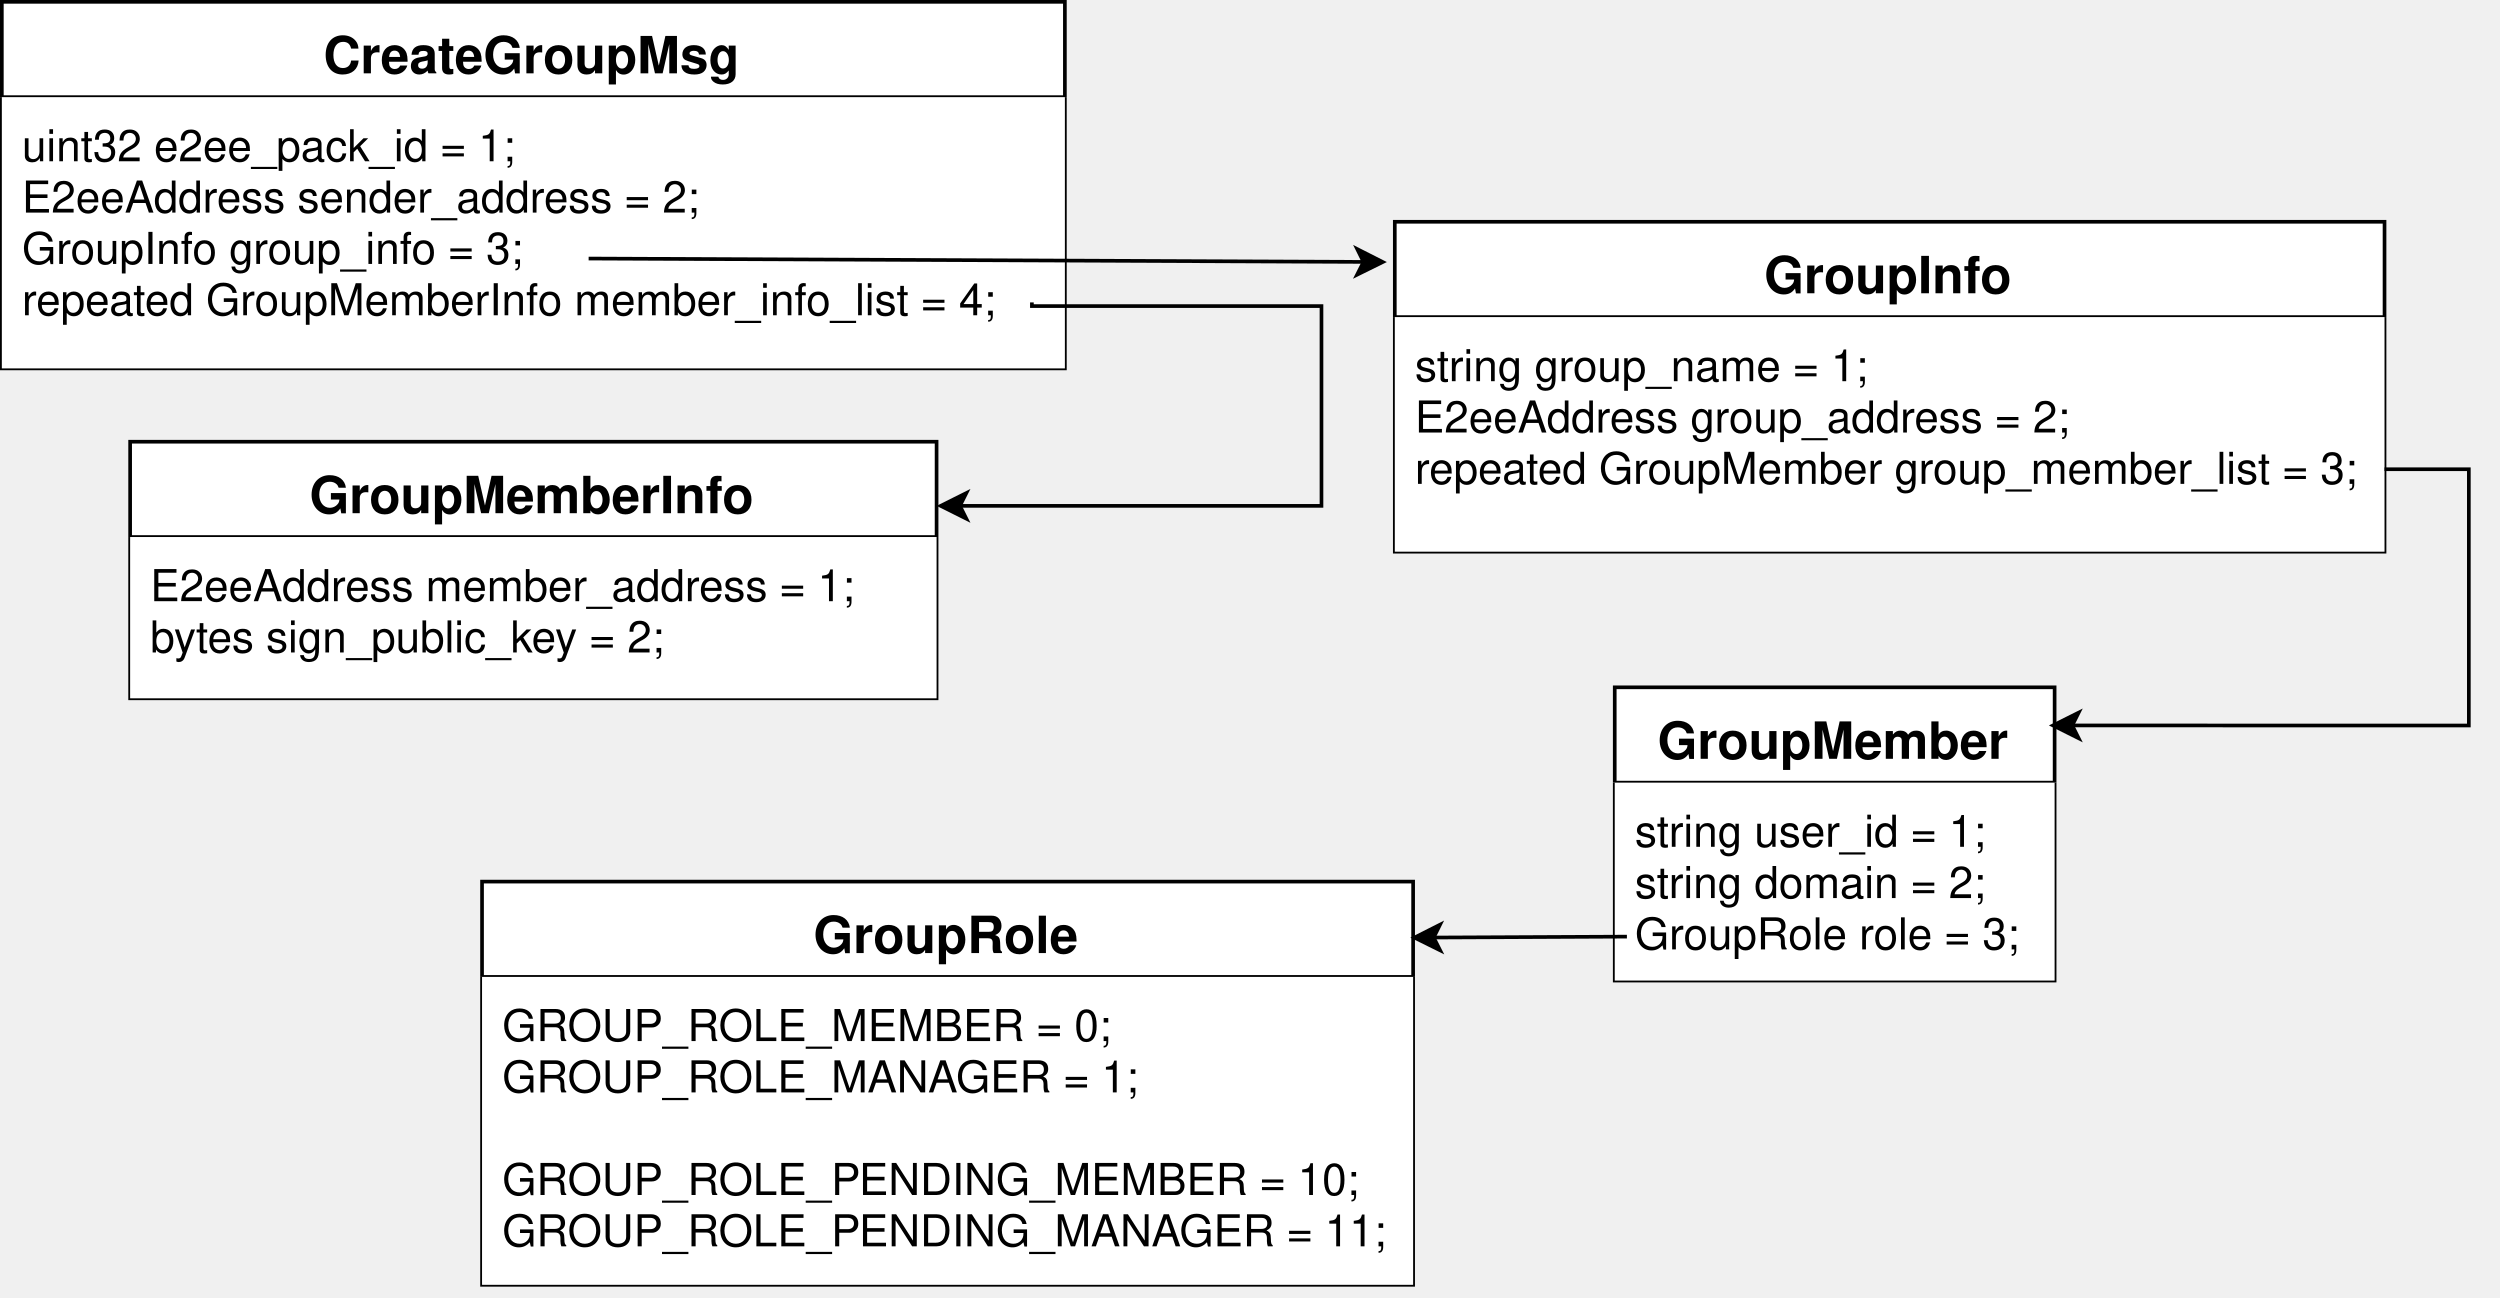
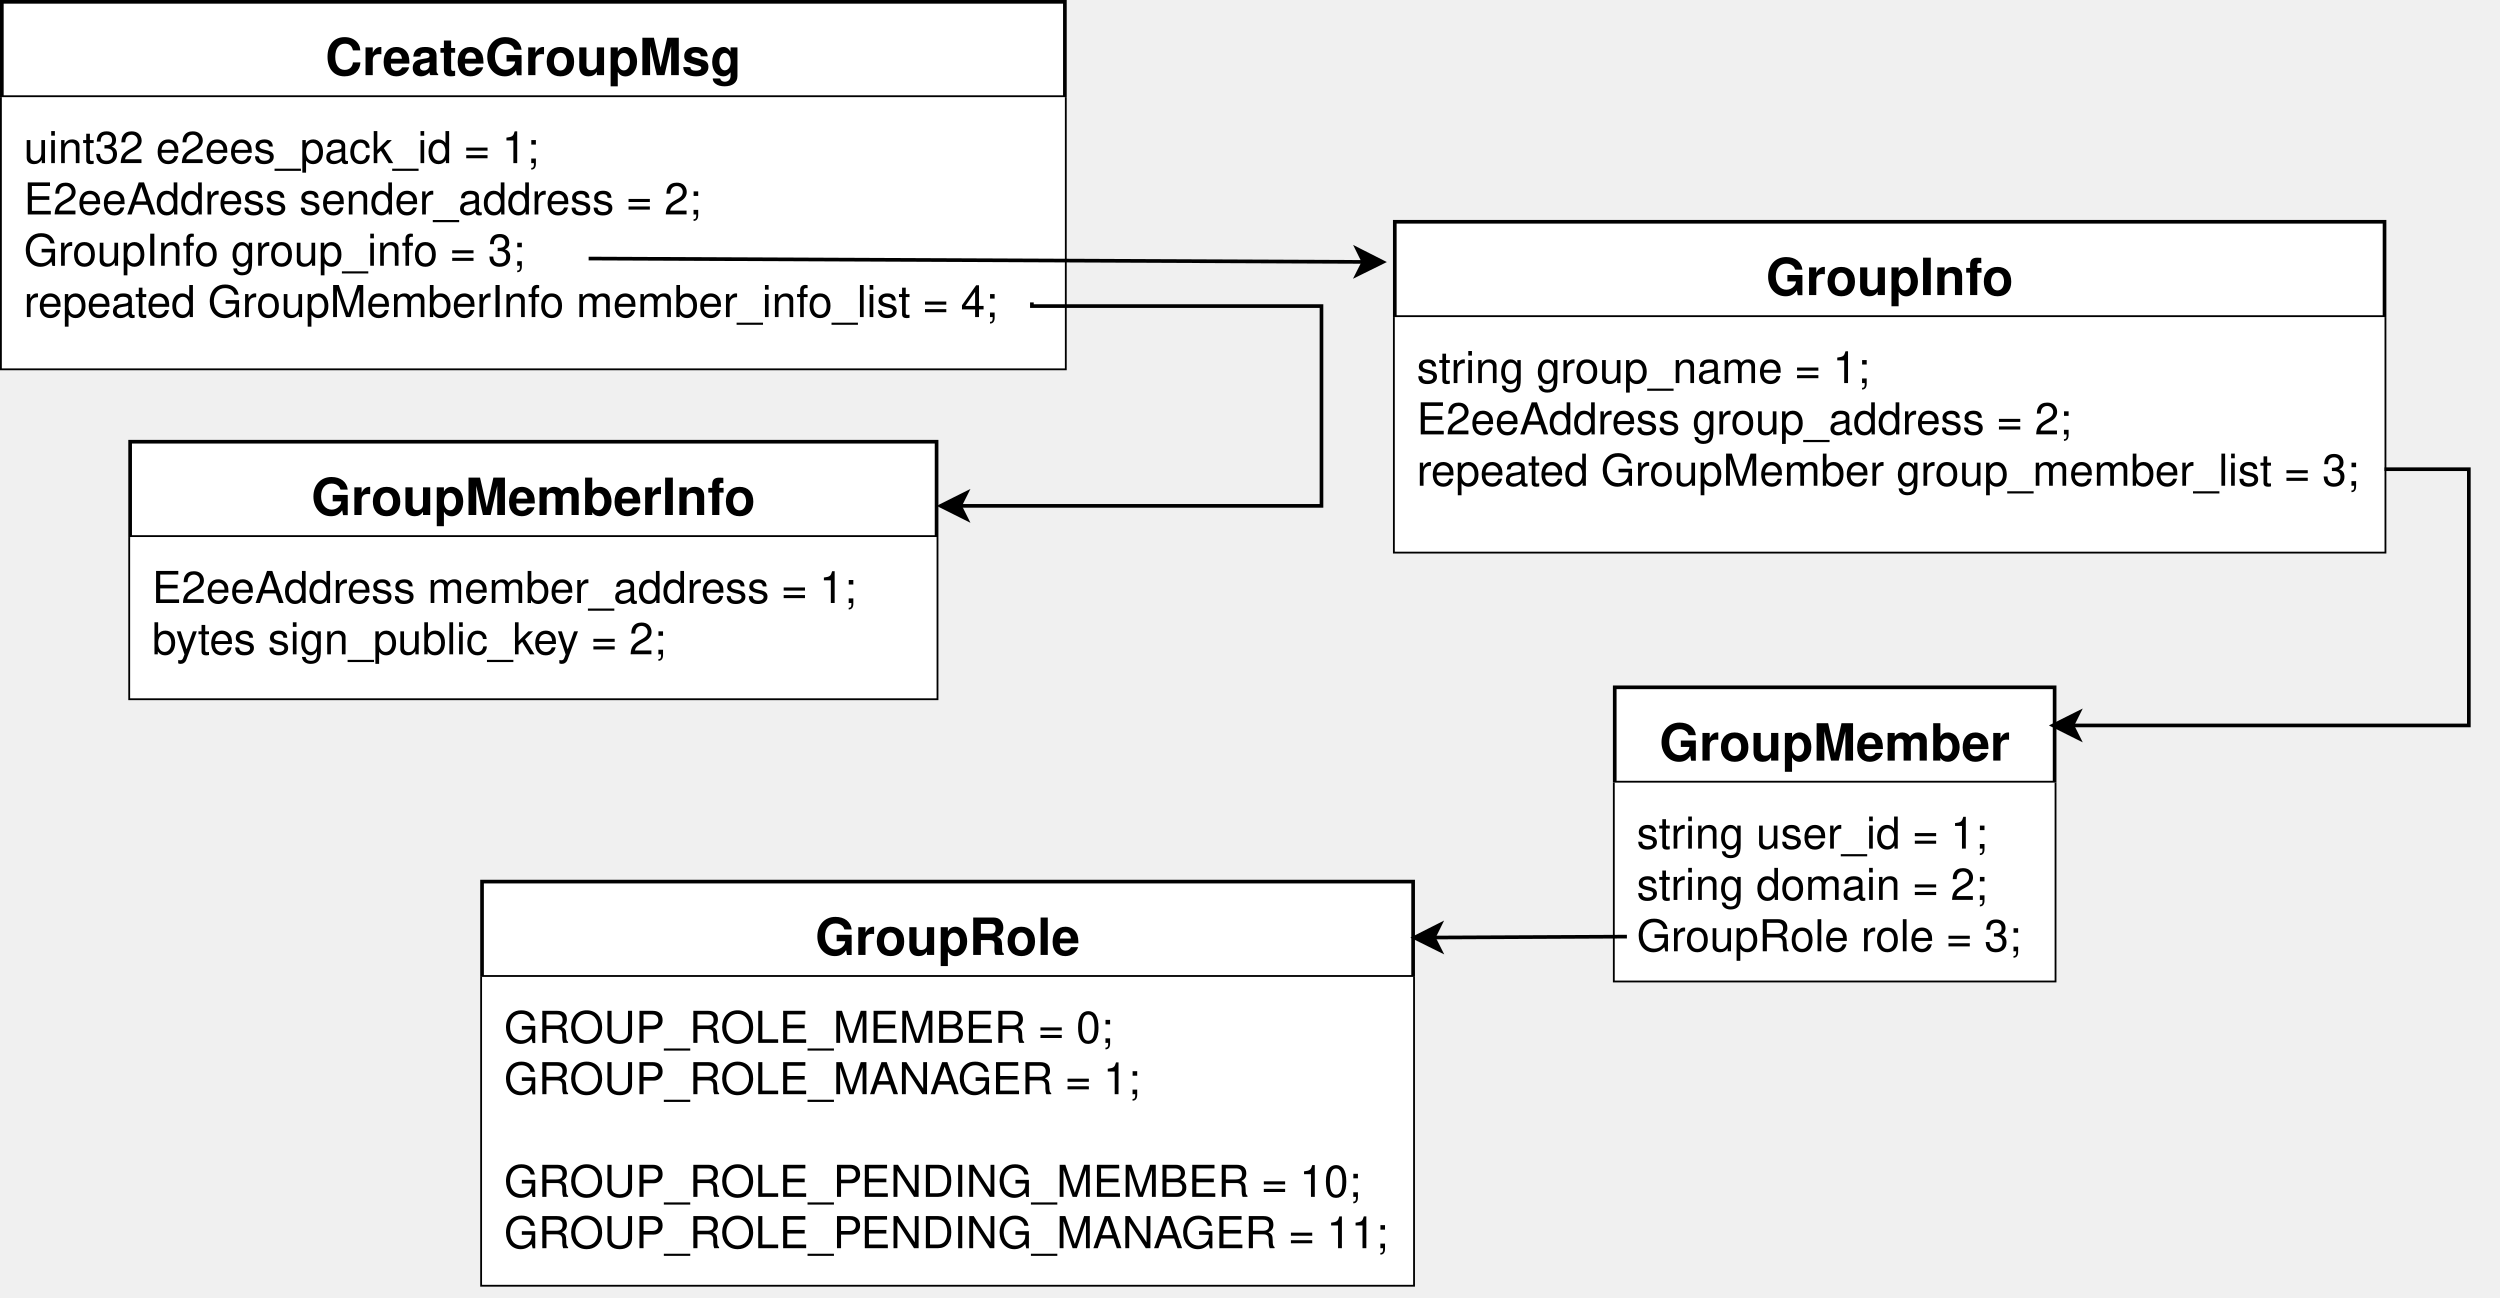
- <svg xmlns="http://www.w3.org/2000/svg" version="1.1" width="682px" height="354px" viewBox="-0.5 -0.5 682 354">
+ <svg xmlns="http://www.w3.org/2000/svg" style="background: transparent; background-color: transparent; color-scheme: light dark;" version="1.1" width="682px" height="354px" viewBox="-0.5 -0.5 682 354">
  <defs>
    <clipPath id="mx-clip-4-31-282-74-0">
      <rect x="4" y="31" width="282" height="74" />
    </clipPath>
    <clipPath id="mx-clip-135-271-246-84-0">
      <rect x="135" y="271" width="246" height="84" />
    </clipPath>
    <clipPath id="mx-clip-384-91-262-64-0">
      <rect x="384" y="91" width="262" height="64" />
    </clipPath>
    <clipPath id="mx-clip-39-151-212-44-0">
      <rect x="39" y="151" width="212" height="44" />
    </clipPath>
    <clipPath id="mx-clip-444-218-112-54-0">
      <rect x="444" y="218" width="112" height="54" />
    </clipPath>
  </defs>
  <g>
-     <g>
-       <path d="M 0 26 L 0 0 L 290 0 L 290 26" fill="rgb(255, 255, 255)" stroke="rgb(0, 0, 0)" stroke-miterlimit="10" pointer-events="all" />
-       <path d="M 0 26 L 0 100 L 290 100 L 290 26" fill="none" stroke="rgb(0, 0, 0)" stroke-miterlimit="10" pointer-events="none" />
-       <path d="M 0 26 L 290 26" fill="none" stroke="rgb(0, 0, 0)" stroke-miterlimit="10" pointer-events="none" />
-     </g>
-     <g>
-       <g fill="rgb(0, 0, 0)" font-family="Helvetica" font-weight="bold" text-anchor="middle" font-size="14px">
-         <text x="144.5" y="19.5">CreateGroupMsg</text>
+     <g data-cell-id="0">
+       <g data-cell-id="1">
+         <g data-cell-id="BgzCIr9wPEu-G868iyGS-1">
+           <g>
+             <path d="M 0 26 L 0 0 L 290 0 L 290 26" fill="#ffffff" stroke="#000000" stroke-miterlimit="10" pointer-events="all" style="fill: light-dark(#ffffff, var(--ge-dark-color, #121212)); stroke: light-dark(rgb(0, 0, 0), rgb(255, 255, 255));" />
+             <path d="M 0 26 L 0 100 L 290 100 L 290 26" fill="none" stroke="#000000" stroke-miterlimit="10" pointer-events="none" style="stroke: light-dark(rgb(0, 0, 0), rgb(255, 255, 255));" />
+             <path d="M 0 26 L 290 26" fill="none" stroke="#000000" stroke-miterlimit="10" pointer-events="none" style="stroke: light-dark(rgb(0, 0, 0), rgb(255, 255, 255));" />
+           </g>
+           <g>
+             <g fill="#000000" font-family="Helvetica" font-weight="bold" text-anchor="middle" font-size="14px" style="fill: light-dark(rgb(0, 0, 0), rgb(255, 255, 255));">
+               <text x="145" y="20">CreateGroupMsg</text>
+             </g>
+           </g>
+           <g data-cell-id="BgzCIr9wPEu-G868iyGS-2">
+             <g>
+               <rect x="0" y="26" width="290" height="74" fill="#ffffff" stroke="none" pointer-events="all" style="fill: rgb(255, 255, 255);" />
+             </g>
+             <g>
+               <g fill="#000000" font-family="Helvetica" font-size="12px" clip-path="url(#mx-clip-4-31-282-74-0)" style="fill: light-dark(rgb(0, 0, 0), rgb(255, 255, 255));">
+                 <text x="6" y="44">uint32 e2ees_pack_id = 1;</text>
+                 <text x="6" y="58">E2eeAddress sender_address = 2;</text>
+                 <text x="6" y="72">GroupInfo group_info = 3;</text>
+                 <text x="6" y="86">repeated GroupMemberInfo member_info_list = 4;</text>
+               </g>
+             </g>
+           </g>
+         </g>
+         <g data-cell-id="BgzCIr9wPEu-G868iyGS-3">
+           <g>
+             <path d="M 131 266 L 131 240 L 385 240 L 385 266" fill="#ffffff" stroke="#000000" stroke-miterlimit="10" pointer-events="all" style="fill: light-dark(#ffffff, var(--ge-dark-color, #121212)); stroke: light-dark(rgb(0, 0, 0), rgb(255, 255, 255));" />
+             <path d="M 131 266 L 131 350 L 385 350 L 385 266" fill="none" stroke="#000000" stroke-miterlimit="10" pointer-events="none" style="stroke: light-dark(rgb(0, 0, 0), rgb(255, 255, 255));" />
+             <path d="M 131 266 L 385 266" fill="none" stroke="#000000" stroke-miterlimit="10" pointer-events="none" style="stroke: light-dark(rgb(0, 0, 0), rgb(255, 255, 255));" />
+           </g>
+           <g>
+             <g fill="#000000" font-family="Helvetica" font-weight="bold" text-anchor="middle" font-size="14px" style="fill: light-dark(rgb(0, 0, 0), rgb(255, 255, 255));">
+               <text x="258" y="260">GroupRole</text>
+             </g>
+           </g>
+           <g data-cell-id="BgzCIr9wPEu-G868iyGS-4">
+             <g>
+               <rect x="131" y="266" width="254" height="84" fill="#ffffff" stroke="none" pointer-events="all" style="fill: rgb(255, 255, 255);" />
+             </g>
+             <g>
+               <g fill="#000000" font-family="Helvetica" font-size="12px" clip-path="url(#mx-clip-135-271-246-84-0)" style="fill: light-dark(rgb(0, 0, 0), rgb(255, 255, 255));">
+                 <text x="137" y="284">GROUP_ROLE_MEMBER = 0;</text>
+                 <text x="137" y="298">GROUP_ROLE_MANAGER = 1;</text>
+                 <text x="137" y="326">GROUP_ROLE_PENDING_MEMBER = 10;</text>
+                 <text x="137" y="340">GROUP_ROLE_PENDING_MANAGER = 11;</text>
+               </g>
+             </g>
+           </g>
+         </g>
+         <g data-cell-id="BgzCIr9wPEu-G868iyGS-5">
+           <g>
+             <path d="M 380 86 L 380 60 L 650 60 L 650 86" fill="#ffffff" stroke="#000000" stroke-miterlimit="10" pointer-events="all" style="fill: light-dark(#ffffff, var(--ge-dark-color, #121212)); stroke: light-dark(rgb(0, 0, 0), rgb(255, 255, 255));" />
+             <path d="M 380 86 L 380 150 L 650 150 L 650 86" fill="none" stroke="#000000" stroke-miterlimit="10" pointer-events="none" style="stroke: light-dark(rgb(0, 0, 0), rgb(255, 255, 255));" />
+             <path d="M 380 86 L 650 86" fill="none" stroke="#000000" stroke-miterlimit="10" pointer-events="none" style="stroke: light-dark(rgb(0, 0, 0), rgb(255, 255, 255));" />
+           </g>
+           <g>
+             <g fill="#000000" font-family="Helvetica" font-weight="bold" text-anchor="middle" font-size="14px" style="fill: light-dark(rgb(0, 0, 0), rgb(255, 255, 255));">
+               <text x="515" y="80">GroupInfo</text>
+             </g>
+           </g>
+           <g data-cell-id="BgzCIr9wPEu-G868iyGS-6">
+             <g>
+               <path d="M 281 82 L 281 83 L 360 83 L 360 137.5 L 261.37 137.5" fill="none" stroke="#000000" stroke-miterlimit="10" pointer-events="stroke" style="stroke: light-dark(rgb(0, 0, 0), rgb(255, 255, 255));" />
+               <path d="M 256.12 137.5 L 263.12 134 L 261.37 137.5 L 263.12 141 Z" fill="#000000" stroke="#000000" stroke-miterlimit="10" pointer-events="all" style="fill: light-dark(rgb(0, 0, 0), rgb(255, 255, 255)); stroke: light-dark(rgb(0, 0, 0), rgb(255, 255, 255));" />
+             </g>
+           </g>
+           <g data-cell-id="BgzCIr9wPEu-G868iyGS-7">
+             <g>
+               <rect x="380" y="86" width="270" height="64" fill="#ffffff" stroke="none" pointer-events="all" style="fill: rgb(255, 255, 255);" />
+             </g>
+             <g>
+               <g fill="#000000" font-family="Helvetica" font-size="12px" clip-path="url(#mx-clip-384-91-262-64-0)" style="fill: light-dark(rgb(0, 0, 0), rgb(255, 255, 255));">
+                 <text x="386" y="104">string group_name = 1;</text>
+                 <text x="386" y="118">E2eeAddress group_address = 2;</text>
+                 <text x="386" y="132">repeated GroupMember group_member_list = 3;</text>
+               </g>
+             </g>
+           </g>
+         </g>
+         <g data-cell-id="BgzCIr9wPEu-G868iyGS-8">
+           <g>
+             <path d="M 160.08 70.03 L 371.47 70.95" fill="none" stroke="#000000" stroke-miterlimit="10" pointer-events="stroke" style="stroke: light-dark(rgb(0, 0, 0), rgb(255, 255, 255));" />
+             <path d="M 376.72 70.98 L 369.71 74.44 L 371.47 70.95 L 369.74 67.44 Z" fill="#000000" stroke="#000000" stroke-miterlimit="10" pointer-events="all" style="fill: light-dark(rgb(0, 0, 0), rgb(255, 255, 255)); stroke: light-dark(rgb(0, 0, 0), rgb(255, 255, 255));" />
+           </g>
+         </g>
+         <g data-cell-id="BgzCIr9wPEu-G868iyGS-9">
+           <g>
+             <path d="M 35 146 L 35 120 L 255 120 L 255 146" fill="#ffffff" stroke="#000000" stroke-miterlimit="10" pointer-events="all" style="fill: light-dark(#ffffff, var(--ge-dark-color, #121212)); stroke: light-dark(rgb(0, 0, 0), rgb(255, 255, 255));" />
+             <path d="M 35 146 L 35 190 L 255 190 L 255 146" fill="none" stroke="#000000" stroke-miterlimit="10" pointer-events="none" style="stroke: light-dark(rgb(0, 0, 0), rgb(255, 255, 255));" />
+             <path d="M 35 146 L 255 146" fill="none" stroke="#000000" stroke-miterlimit="10" pointer-events="none" style="stroke: light-dark(rgb(0, 0, 0), rgb(255, 255, 255));" />
+           </g>
+           <g>
+             <g fill="#000000" font-family="Helvetica" font-weight="bold" text-anchor="middle" font-size="14px" style="fill: light-dark(rgb(0, 0, 0), rgb(255, 255, 255));">
+               <text x="145" y="140">GroupMemberInfo</text>
+             </g>
+           </g>
+           <g data-cell-id="BgzCIr9wPEu-G868iyGS-10">
+             <g>
+               <rect x="35" y="146" width="220" height="44" fill="#ffffff" stroke="none" pointer-events="all" style="fill: rgb(255, 255, 255);" />
+             </g>
+             <g>
+               <g fill="#000000" font-family="Helvetica" font-size="12px" clip-path="url(#mx-clip-39-151-212-44-0)" style="fill: light-dark(rgb(0, 0, 0), rgb(255, 255, 255));">
+                 <text x="41" y="164">E2eeAddress member_address = 1;</text>
+                 <text x="41" y="178">bytes sign_public_key = 2;</text>
+               </g>
+             </g>
+           </g>
+         </g>
+         <g data-cell-id="BgzCIr9wPEu-G868iyGS-11">
+           <g>
+             <path d="M 440 213 L 440 187 L 560 187 L 560 213" fill="#ffffff" stroke="#000000" stroke-miterlimit="10" pointer-events="all" style="fill: light-dark(#ffffff, var(--ge-dark-color, #121212)); stroke: light-dark(rgb(0, 0, 0), rgb(255, 255, 255));" />
+             <path d="M 440 213 L 440 267 L 560 267 L 560 213" fill="none" stroke="#000000" stroke-miterlimit="10" pointer-events="none" style="stroke: light-dark(rgb(0, 0, 0), rgb(255, 255, 255));" />
+             <path d="M 440 213 L 560 213" fill="none" stroke="#000000" stroke-miterlimit="10" pointer-events="none" style="stroke: light-dark(rgb(0, 0, 0), rgb(255, 255, 255));" />
+           </g>
+           <g>
+             <g fill="#000000" font-family="Helvetica" font-weight="bold" text-anchor="middle" font-size="14px" style="fill: light-dark(rgb(0, 0, 0), rgb(255, 255, 255));">
+               <text x="500" y="207">GroupMember</text>
+             </g>
+           </g>
+           <g data-cell-id="BgzCIr9wPEu-G868iyGS-12">
+             <g>
+               <rect x="440" y="213" width="120" height="54" fill="#ffffff" stroke="none" pointer-events="all" style="fill: rgb(255, 255, 255);" />
+             </g>
+             <g>
+               <g fill="#000000" font-family="Helvetica" font-size="12px" clip-path="url(#mx-clip-444-218-112-54-0)" style="fill: light-dark(rgb(0, 0, 0), rgb(255, 255, 255));">
+                 <text x="446" y="231">string user_id = 1;</text>
+                 <text x="446" y="245">string domain = 2;</text>
+                 <text x="446" y="259">GroupRole role = 3;</text>
+               </g>
+             </g>
+           </g>
+         </g>
+         <g data-cell-id="BgzCIr9wPEu-G868iyGS-13">
+           <g>
+             <path d="M 443.32 255.01 L 390.61 255.26" fill="none" stroke="#000000" stroke-miterlimit="10" pointer-events="stroke" style="stroke: light-dark(rgb(0, 0, 0), rgb(255, 255, 255));" />
+             <path d="M 385.36 255.28 L 392.34 251.75 L 390.61 255.26 L 392.37 258.75 Z" fill="#000000" stroke="#000000" stroke-miterlimit="10" pointer-events="all" style="fill: light-dark(rgb(0, 0, 0), rgb(255, 255, 255)); stroke: light-dark(rgb(0, 0, 0), rgb(255, 255, 255));" />
+           </g>
+         </g>
+         <g data-cell-id="BgzCIr9wPEu-G868iyGS-14">
+           <g>
+             <path d="M 650 127.5 L 673 127.5 L 673 197.4 L 564.81 197.4" fill="none" stroke="#000000" stroke-miterlimit="10" pointer-events="stroke" style="stroke: light-dark(rgb(0, 0, 0), rgb(255, 255, 255));" />
+             <path d="M 559.56 197.4 L 566.56 193.9 L 564.81 197.4 L 566.56 200.9 Z" fill="#000000" stroke="#000000" stroke-miterlimit="10" pointer-events="all" style="fill: light-dark(rgb(0, 0, 0), rgb(255, 255, 255)); stroke: light-dark(rgb(0, 0, 0), rgb(255, 255, 255));" />
+           </g>
+         </g>
      </g>
-     </g>
-     <g>
-       <rect x="0" y="26" width="290" height="74" fill="#ffffff" stroke="none" pointer-events="all" />
-     </g>
-     <g>
-       <g fill="rgb(0, 0, 0)" font-family="Helvetica" clip-path="url(#mx-clip-4-31-282-74-0)" font-size="12px">
-         <text x="5.5" y="43.5">uint32 e2ee_pack_id = 1;</text>
-         <text x="5.5" y="57.5">E2eeAddress sender_address = 2;</text>
-         <text x="5.5" y="71.5">GroupInfo group_info = 3;</text>
-         <text x="5.5" y="85.5">repeated GroupMemberInfo member_info_list = 4;</text>
-       </g>
-     </g>
-     <g>
-       <path d="M 131 266 L 131 240 L 385 240 L 385 266" fill="rgb(255, 255, 255)" stroke="rgb(0, 0, 0)" stroke-miterlimit="10" pointer-events="all" />
-       <path d="M 131 266 L 131 350 L 385 350 L 385 266" fill="none" stroke="rgb(0, 0, 0)" stroke-miterlimit="10" pointer-events="none" />
-       <path d="M 131 266 L 385 266" fill="none" stroke="rgb(0, 0, 0)" stroke-miterlimit="10" pointer-events="none" />
-     </g>
-     <g>
-       <g fill="rgb(0, 0, 0)" font-family="Helvetica" font-weight="bold" text-anchor="middle" font-size="14px">
-         <text x="257.5" y="259.5">GroupRole</text>
-       </g>
-     </g>
-     <g>
-       <rect x="131" y="266" width="254" height="84" fill="#ffffff" stroke="none" pointer-events="all" />
-     </g>
-     <g>
-       <g fill="rgb(0, 0, 0)" font-family="Helvetica" clip-path="url(#mx-clip-135-271-246-84-0)" font-size="12px">
-         <text x="136.5" y="283.5">GROUP_ROLE_MEMBER = 0;</text>
-         <text x="136.5" y="297.5">GROUP_ROLE_MANAGER = 1;</text>
-         <text x="136.5" y="325.5">GROUP_ROLE_PENDING_MEMBER = 10;</text>
-         <text x="136.5" y="339.5">GROUP_ROLE_PENDING_MANAGER = 11;</text>
-       </g>
-     </g>
-     <g>
-       <path d="M 380 86 L 380 60 L 650 60 L 650 86" fill="rgb(255, 255, 255)" stroke="rgb(0, 0, 0)" stroke-miterlimit="10" pointer-events="all" />
-       <path d="M 380 86 L 380 150 L 650 150 L 650 86" fill="none" stroke="rgb(0, 0, 0)" stroke-miterlimit="10" pointer-events="none" />
-       <path d="M 380 86 L 650 86" fill="none" stroke="rgb(0, 0, 0)" stroke-miterlimit="10" pointer-events="none" />
-     </g>
-     <g>
-       <g fill="rgb(0, 0, 0)" font-family="Helvetica" font-weight="bold" text-anchor="middle" font-size="14px">
-         <text x="514.5" y="79.5">GroupInfo</text>
-       </g>
-     </g>
-     <g>
-       <path d="M 281 82 L 281 83 L 360 83 L 360 137.5 L 261.37 137.5" fill="none" stroke="rgb(0, 0, 0)" stroke-miterlimit="10" pointer-events="stroke" />
-       <path d="M 256.12 137.5 L 263.12 134 L 261.37 137.5 L 263.12 141 Z" fill="rgb(0, 0, 0)" stroke="rgb(0, 0, 0)" stroke-miterlimit="10" pointer-events="all" />
-     </g>
-     <g>
-       <rect x="380" y="86" width="270" height="64" fill="#ffffff" stroke="none" pointer-events="all" />
-     </g>
-     <g>
-       <g fill="rgb(0, 0, 0)" font-family="Helvetica" clip-path="url(#mx-clip-384-91-262-64-0)" font-size="12px">
-         <text x="385.5" y="103.5">string group_name = 1;</text>
-         <text x="385.5" y="117.5">E2eeAddress group_address = 2;</text>
-         <text x="385.5" y="131.5">repeated GroupMember group_member_list = 3;</text>
-       </g>
-     </g>
-     <g>
-       <path d="M 160.08 70.03 L 371.47 70.95" fill="none" stroke="rgb(0, 0, 0)" stroke-miterlimit="10" pointer-events="stroke" />
-       <path d="M 376.72 70.98 L 369.71 74.44 L 371.47 70.95 L 369.74 67.44 Z" fill="rgb(0, 0, 0)" stroke="rgb(0, 0, 0)" stroke-miterlimit="10" pointer-events="all" />
-     </g>
-     <g>
-       <path d="M 35 146 L 35 120 L 255 120 L 255 146" fill="rgb(255, 255, 255)" stroke="rgb(0, 0, 0)" stroke-miterlimit="10" pointer-events="all" />
-       <path d="M 35 146 L 35 190 L 255 190 L 255 146" fill="none" stroke="rgb(0, 0, 0)" stroke-miterlimit="10" pointer-events="none" />
-       <path d="M 35 146 L 255 146" fill="none" stroke="rgb(0, 0, 0)" stroke-miterlimit="10" pointer-events="none" />
-     </g>
-     <g>
-       <g fill="rgb(0, 0, 0)" font-family="Helvetica" font-weight="bold" text-anchor="middle" font-size="14px">
-         <text x="144.5" y="139.5">GroupMemberInfo</text>
-       </g>
-     </g>
-     <g>
-       <rect x="35" y="146" width="220" height="44" fill="#ffffff" stroke="none" pointer-events="all" />
-     </g>
-     <g>
-       <g fill="rgb(0, 0, 0)" font-family="Helvetica" clip-path="url(#mx-clip-39-151-212-44-0)" font-size="12px">
-         <text x="40.5" y="163.5">E2eeAddress member_address = 1;</text>
-         <text x="40.5" y="177.5">bytes sign_public_key = 2;</text>
-       </g>
-     </g>
-     <g>
-       <path d="M 440 213 L 440 187 L 560 187 L 560 213" fill="rgb(255, 255, 255)" stroke="rgb(0, 0, 0)" stroke-miterlimit="10" pointer-events="all" />
-       <path d="M 440 213 L 440 267 L 560 267 L 560 213" fill="none" stroke="rgb(0, 0, 0)" stroke-miterlimit="10" pointer-events="none" />
-       <path d="M 440 213 L 560 213" fill="none" stroke="rgb(0, 0, 0)" stroke-miterlimit="10" pointer-events="none" />
-     </g>
-     <g>
-       <g fill="rgb(0, 0, 0)" font-family="Helvetica" font-weight="bold" text-anchor="middle" font-size="14px">
-         <text x="499.5" y="206.5">GroupMember</text>
-       </g>
-     </g>
-     <g>
-       <rect x="440" y="213" width="120" height="54" fill="#ffffff" stroke="none" pointer-events="all" />
-     </g>
-     <g>
-       <g fill="rgb(0, 0, 0)" font-family="Helvetica" clip-path="url(#mx-clip-444-218-112-54-0)" font-size="12px">
-         <text x="445.5" y="230.5">string user_id = 1;</text>
-         <text x="445.5" y="244.5">string domain = 2;</text>
-         <text x="445.5" y="258.5">GroupRole role = 3;</text>
-       </g>
-     </g>
-     <g>
-       <path d="M 443.32 255.01 L 390.61 255.26" fill="none" stroke="rgb(0, 0, 0)" stroke-miterlimit="10" pointer-events="stroke" />
-       <path d="M 385.36 255.28 L 392.34 251.75 L 390.61 255.26 L 392.37 258.75 Z" fill="rgb(0, 0, 0)" stroke="rgb(0, 0, 0)" stroke-miterlimit="10" pointer-events="all" />
-     </g>
-     <g>
-       <path d="M 650 127.5 L 673 127.5 L 673 197.42 L 564.81 197.4" fill="none" stroke="rgb(0, 0, 0)" stroke-miterlimit="10" pointer-events="stroke" />
-       <path d="M 559.56 197.4 L 566.56 193.9 L 564.81 197.4 L 566.56 200.9 Z" fill="rgb(0, 0, 0)" stroke="rgb(0, 0, 0)" stroke-miterlimit="10" pointer-events="all" />
    </g>
  </g>
</svg>
